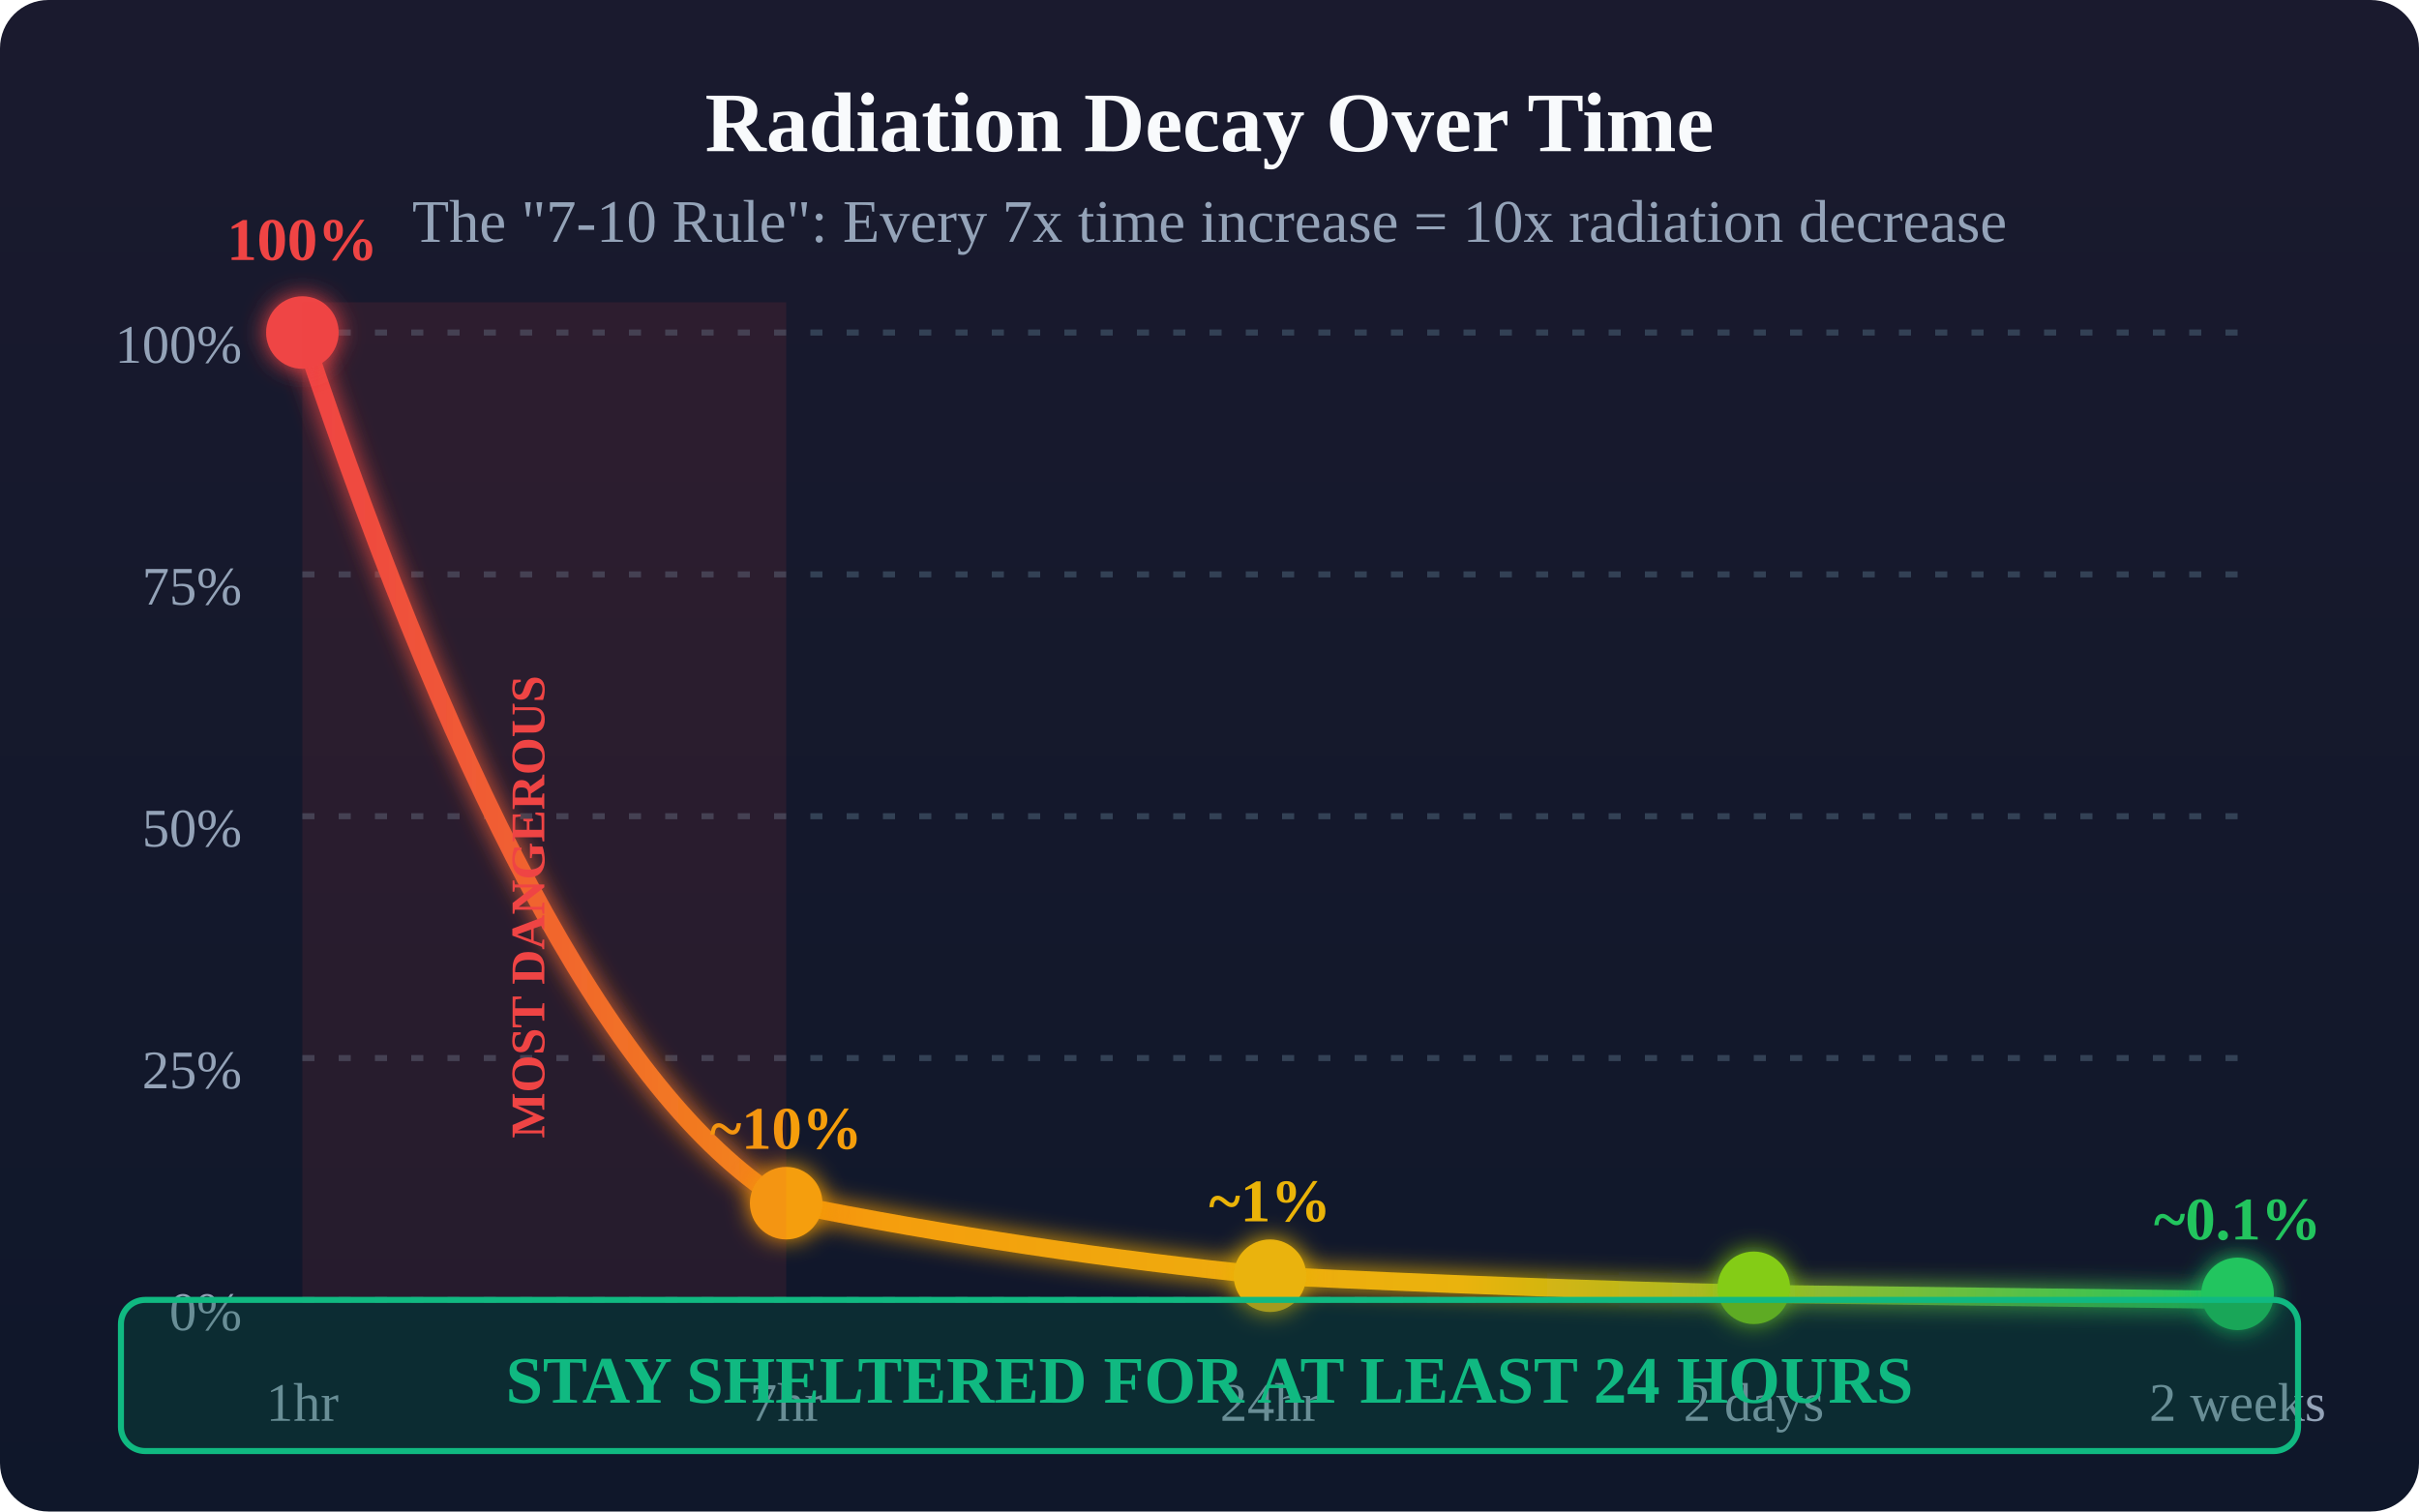
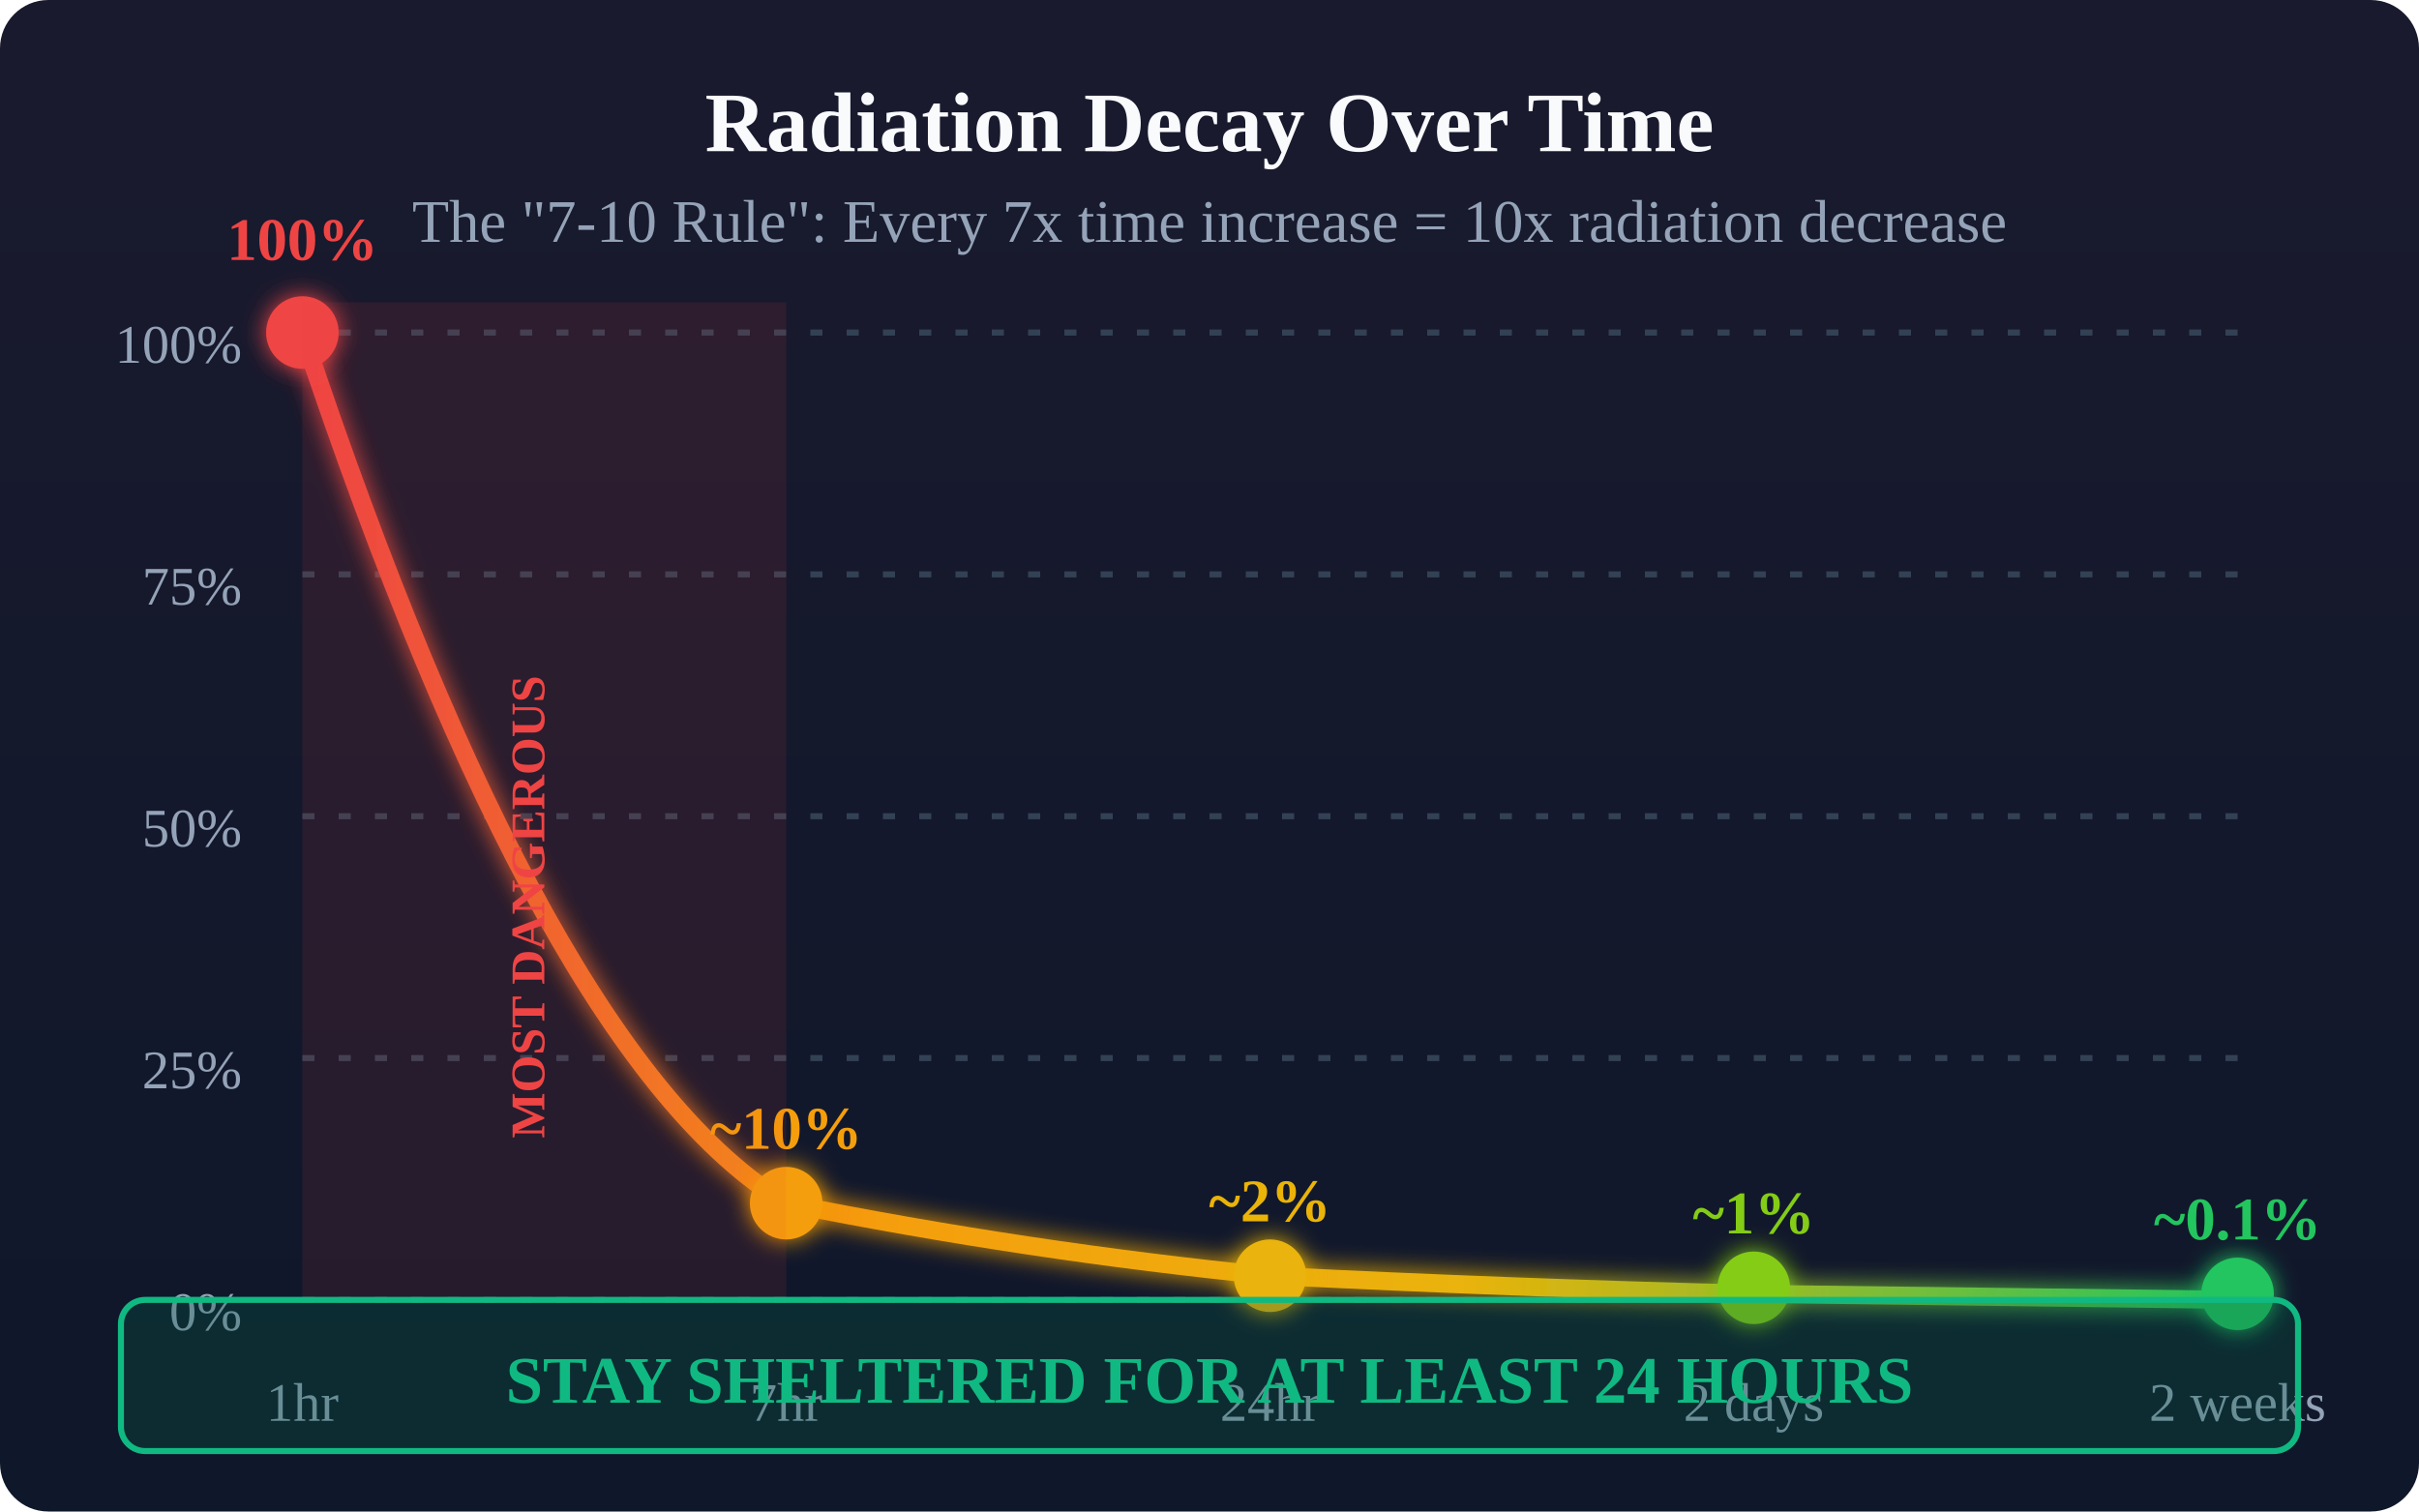
<svg xmlns="http://www.w3.org/2000/svg" viewBox="0 0 400 250">
  <defs>
    <linearGradient id="chartBg" x1="0%" y1="0%" x2="0%" y2="100%">
      <stop offset="0%" style="stop-color:#1a1a2e" />
      <stop offset="100%" style="stop-color:#0f172a" />
    </linearGradient>
    <linearGradient id="lineGrad" x1="0%" y1="0%" x2="100%" y2="0%">
      <stop offset="0%" style="stop-color:#ef4444" />
      <stop offset="30%" style="stop-color:#f59e0b" />
      <stop offset="60%" style="stop-color:#eab308" />
      <stop offset="100%" style="stop-color:#22c55e" />
    </linearGradient>
    <filter id="glow">
      <feGaussianBlur stdDeviation="2" result="coloredBlur" />
      <feMerge>
        <feMergeNode in="coloredBlur" />
        <feMergeNode in="SourceGraphic" />
      </feMerge>
    </filter>
  </defs>
  <rect width="400" height="250" fill="url(#chartBg)" rx="8" />
  <text x="200" y="25" text-anchor="middle" fill="#f8fafc" font-size="14" font-weight="bold">
    Radiation Decay Over Time
  </text>
  <text x="200" y="40" text-anchor="middle" fill="#94a3b8" font-size="10">
    The "7-10 Rule": Every 7x time increase = 10x radiation decrease
  </text>
  <g transform="translate(50, 55)">
    <g stroke="#334155" stroke-width="1" stroke-dasharray="2,4">
      <line x1="0" y1="0" x2="320" y2="0" />
      <line x1="0" y1="40" x2="320" y2="40" />
      <line x1="0" y1="80" x2="320" y2="80" />
      <line x1="0" y1="120" x2="320" y2="120" />
      <line x1="0" y1="160" x2="320" y2="160" />
    </g>
    <text x="-10" y="5" text-anchor="end" fill="#94a3b8" font-size="9">100%</text>
    <text x="-10" y="45" text-anchor="end" fill="#94a3b8" font-size="9">75%</text>
    <text x="-10" y="85" text-anchor="end" fill="#94a3b8" font-size="9">50%</text>
    <text x="-10" y="125" text-anchor="end" fill="#94a3b8" font-size="9">25%</text>
    <text x="-10" y="165" text-anchor="end" fill="#94a3b8" font-size="9">0%</text>
    <text x="0" y="180" text-anchor="middle" fill="#94a3b8" font-size="9">1hr</text>
    <text x="80" y="180" text-anchor="middle" fill="#94a3b8" font-size="9">7hr</text>
    <text x="160" y="180" text-anchor="middle" fill="#94a3b8" font-size="9">24hr</text>
    <text x="240" y="180" text-anchor="middle" fill="#94a3b8" font-size="9">2 days</text>
    <text x="320" y="180" text-anchor="middle" fill="#94a3b8" font-size="9">2 weeks</text>
    <path d="M0,0 Q40,120 80,144 Q120,152 160,156 Q200,158 240,159 L320,160" fill="none" stroke="url(#lineGrad)" stroke-width="3" filter="url(#glow)" />
    <g filter="url(#glow)">
      <circle cx="0" cy="0" r="6" fill="#ef4444" />
      <circle cx="80" cy="144" r="6" fill="#f59e0b" />
      <circle cx="160" cy="156" r="6" fill="#eab308" />
      <circle cx="240" cy="158" r="6" fill="#84cc16" />
      <circle cx="320" cy="159" r="6" fill="#22c55e" />
    </g>
    <text x="0" y="-12" text-anchor="middle" fill="#ef4444" font-size="10" font-weight="bold">100%</text>
    <text x="80" y="135" text-anchor="middle" fill="#f59e0b" font-size="10" font-weight="bold">~10%</text>
-     <text x="160" y="147" text-anchor="middle" fill="#eab308" font-size="10" font-weight="bold">~1%</text>
+     <text x="160" y="147" text-anchor="middle" fill="#eab308" font-size="10" font-weight="bold">~2%</text>
+     <text x="240" y="149" text-anchor="middle" fill="#84cc16" font-size="10" font-weight="bold">~1%</text>
    <text x="320" y="150" text-anchor="middle" fill="#22c55e" font-size="10" font-weight="bold">~0.1%</text>
    <rect x="0" y="-5" width="80" height="165" fill="#ef4444" fill-opacity="0.1" />
    <text x="40" y="95" text-anchor="middle" fill="#ef4444" font-size="8" font-weight="bold" transform="rotate(-90, 40, 95)">
      MOST DANGEROUS
    </text>
  </g>
  <rect x="20" y="215" width="360" height="25" fill="#065f46" fill-opacity="0.3" stroke="#10b981" rx="4" />
  <text x="200" y="232" text-anchor="middle" fill="#10b981" font-size="11" font-weight="bold">
    STAY SHELTERED FOR AT LEAST 24 HOURS
  </text>
</svg>
